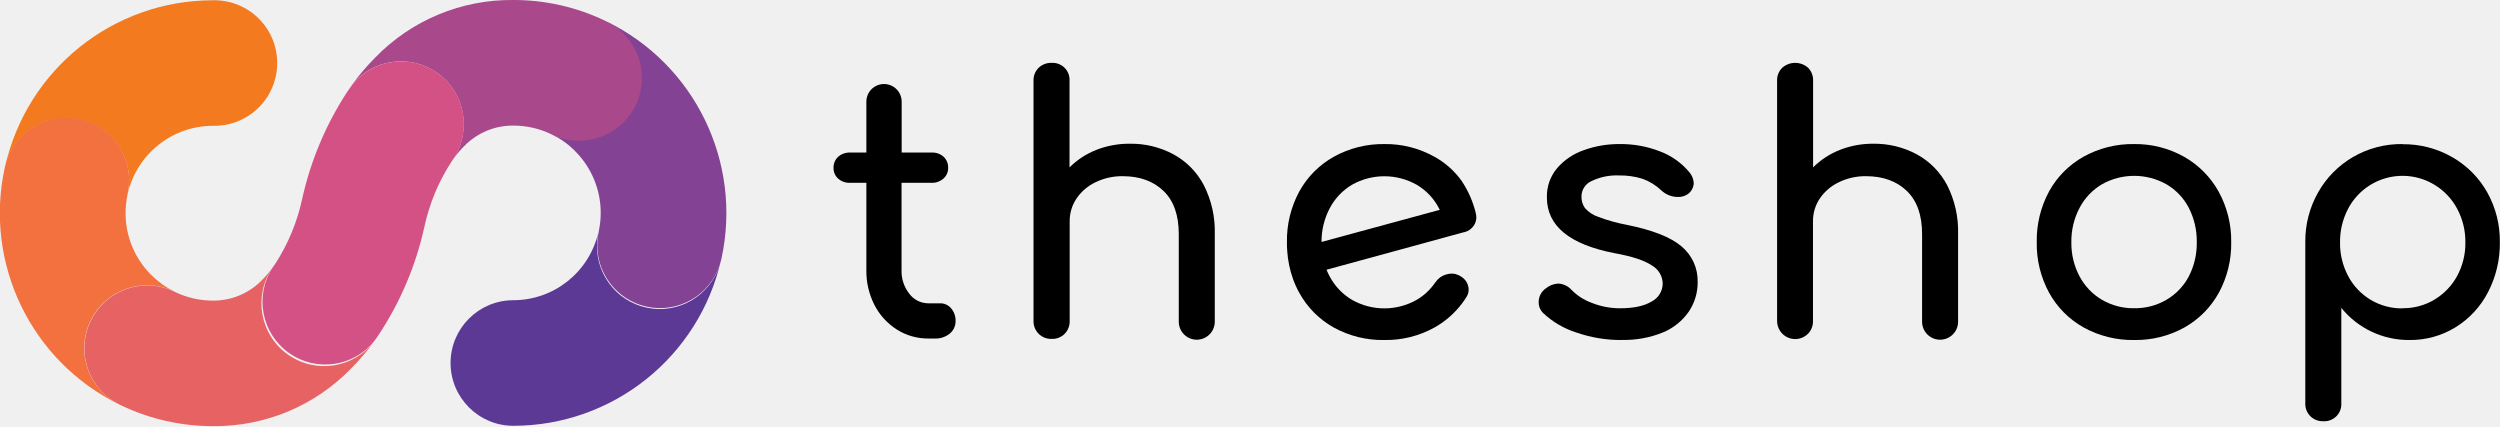
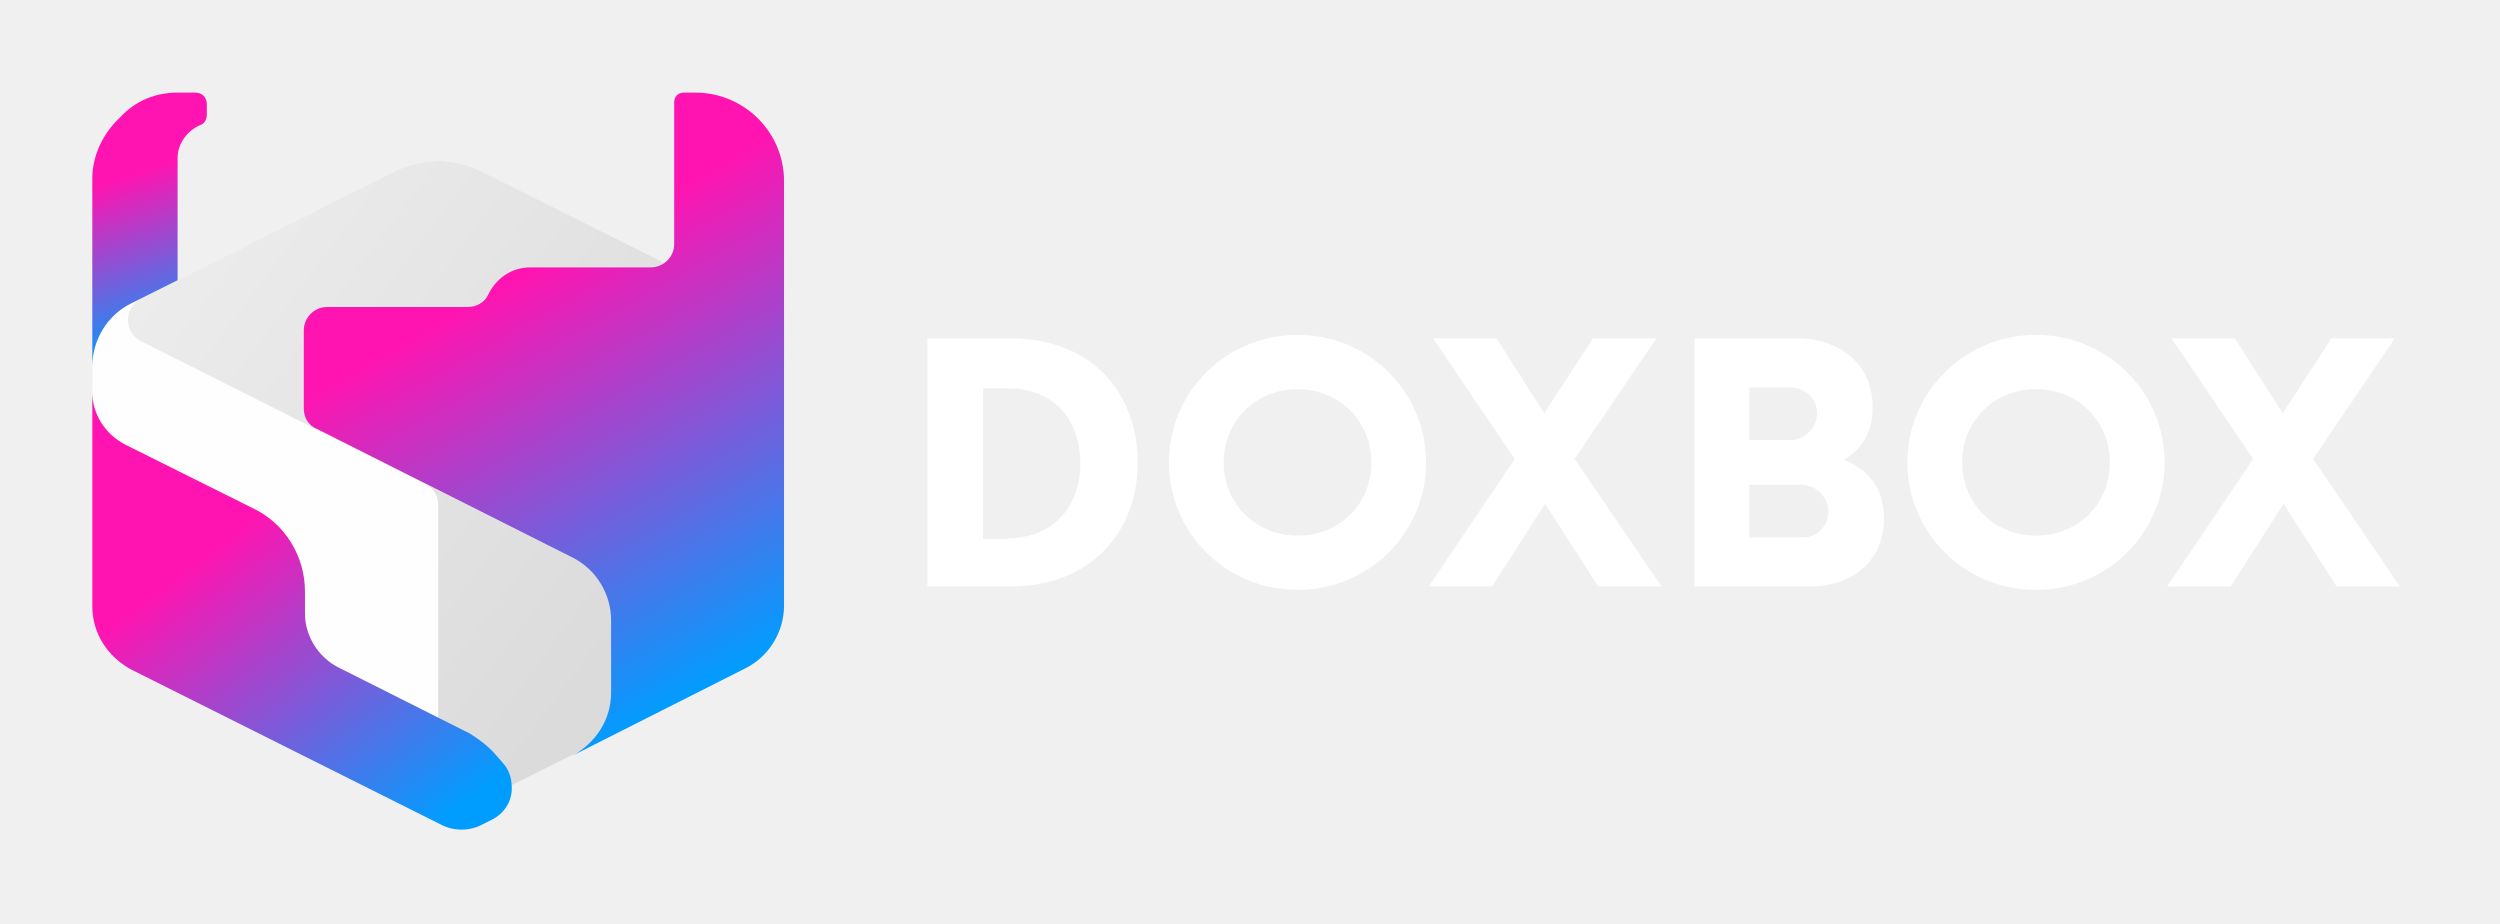
- <svg xmlns="http://www.w3.org/2000/svg" width="670.04" height="114.18" viewBox="0 0 670.04 114.18">
-   <path d="M643.92,82.61a16.25,16.25,0,0,0,8.56-2.31A16.71,16.71,0,0,0,658.54,74a18.43,18.43,0,0,0,2.22-9,18.68,18.68,0,0,0-2.22-9.09,16.54,16.54,0,0,0-6.06-6.38,16.47,16.47,0,0,0-23.13,6.38,18.88,18.88,0,0,0-2.18,9.09,18.62,18.62,0,0,0,2.18,9,16.22,16.22,0,0,0,14.57,8.65m0-44a26.18,26.18,0,0,1,13.29,3.45,24.91,24.91,0,0,1,9.42,9.47A26.67,26.67,0,0,1,670,64.92a28.3,28.3,0,0,1-3.17,13.39,24,24,0,0,1-8.71,9.41,23.11,23.11,0,0,1-12.35,3.41,23.25,23.25,0,0,1-18.26-8.61v25.55a4.57,4.57,0,0,1-4.83,4.83,4.77,4.77,0,0,1-3.45-1.33,4.62,4.62,0,0,1-1.37-3.5V64.92a26.39,26.39,0,0,1,3.45-13.39,25.42,25.42,0,0,1,9.37-9.47A25.7,25.7,0,0,1,643.92,38.61Z" />
-   <path d="M572,82.61a16.58,16.58,0,0,0,8.65-2.27,15.66,15.66,0,0,0,6-6.29,19.21,19.21,0,0,0,2.12-9.13,19.47,19.47,0,0,0-2.12-9.18,15.61,15.61,0,0,0-6-6.34,17.63,17.63,0,0,0-17.31,0,15.9,15.9,0,0,0-6,6.34,19.15,19.15,0,0,0-2.18,9.18,18.9,18.9,0,0,0,2.18,9.13,16,16,0,0,0,6,6.29A16.59,16.59,0,0,0,572,82.61m0,8.52a27.11,27.11,0,0,1-13.54-3.36,23.8,23.8,0,0,1-9.27-9.32,27.34,27.34,0,0,1-3.31-13.53,27.59,27.59,0,0,1,3.31-13.63A23.8,23.8,0,0,1,558.41,42,27.11,27.11,0,0,1,572,38.61,26.65,26.65,0,0,1,585.34,42a24.2,24.2,0,0,1,9.27,9.32A27.3,27.3,0,0,1,598,64.92a27.45,27.45,0,0,1-3.31,13.53,23.9,23.9,0,0,1-9.23,9.32A26.81,26.81,0,0,1,572,91.13Z" />
-   <path d="M502,38.52a24,24,0,0,1,11.73,2.84,20,20,0,0,1,8.14,8.28,27.29,27.29,0,0,1,2.93,13.1V86a4.83,4.83,0,1,1-9.65,0V62.74q0-7.66-4.12-11.59t-10.93-3.93a16.2,16.2,0,0,0-7.24,1.61,12.85,12.85,0,0,0-5.11,4.35,10.77,10.77,0,0,0-1.84,6.15V86a4.73,4.73,0,0,1-1.33,3.45A4.85,4.85,0,0,1,476.29,86V21.67a4.62,4.62,0,0,1,1.37-3.5,5.23,5.23,0,0,1,6.95,0,4.7,4.7,0,0,1,1.33,3.5V44.86a21.08,21.08,0,0,1,7.19-4.69,23.94,23.94,0,0,1,8.9-1.65" />
-   <path d="M434.63,91.13a36.28,36.28,0,0,1-12.11-2,23.24,23.24,0,0,1-8.9-5.2A4,4,0,0,1,412.39,81a4.43,4.43,0,0,1,1.9-3.7A5.75,5.75,0,0,1,417.6,76a5.1,5.1,0,0,1,3.6,1.7,14.47,14.47,0,0,0,5.39,3.46,20.24,20.24,0,0,0,7.66,1.46q5.4,0,8.38-1.79a5.44,5.44,0,0,0,3-4.83,5.7,5.7,0,0,0-2.93-4.87q-2.94-2-9.94-3.27-18.17-3.5-18.17-14.95a11.67,11.67,0,0,1,2.75-7.85,16.54,16.54,0,0,1,7.19-4.83A27.64,27.64,0,0,1,434,38.61a28.83,28.83,0,0,1,11,2,18.81,18.81,0,0,1,7.72,5.49,4.81,4.81,0,0,1,1.23,3,3.81,3.81,0,0,1-1.61,2.94,4.44,4.44,0,0,1-2.65.75A6.47,6.47,0,0,1,445.23,51a14.22,14.22,0,0,0-5-3.08,20.21,20.21,0,0,0-6.44-.9,15.26,15.26,0,0,0-7.14,1.47,4.52,4.52,0,0,0-2.79,4.12,5.2,5.2,0,0,0,.94,3.17,8.36,8.36,0,0,0,3.6,2.36,44.79,44.79,0,0,0,7.66,2.13q10.32,2.09,14.62,5.77A12,12,0,0,1,455,75.61a13.9,13.9,0,0,1-2.37,7.9,15.7,15.7,0,0,1-6.95,5.59,27.22,27.22,0,0,1-11,2" />
-   <path d="M302.78,38.52a24,24,0,0,1,11.73,2.84,19.94,19.94,0,0,1,8.14,8.28,27.17,27.17,0,0,1,2.93,13.1V86a4.83,4.83,0,1,1-9.65,0V62.74q0-7.66-4.11-11.59t-10.93-3.93a16.17,16.17,0,0,0-7.24,1.61,12.78,12.78,0,0,0-5.11,4.35,10.78,10.78,0,0,0-1.85,6.15V86a4.76,4.76,0,0,1-1.32,3.45,4.64,4.64,0,0,1-3.5,1.38A4.7,4.7,0,0,1,277,86V21.67a4.65,4.65,0,0,1,1.37-3.5,4.8,4.8,0,0,1,3.46-1.32,4.54,4.54,0,0,1,4.82,4.82V44.86a21.18,21.18,0,0,1,7.19-4.69,23.94,23.94,0,0,1,8.9-1.65" />
-   <path d="M252,81.29a3.73,3.73,0,0,1,2.89,1.32A4.93,4.93,0,0,1,256.11,86a4.28,4.28,0,0,1-1.56,3.41,6,6,0,0,1-4,1.32h-1.71a15.58,15.58,0,0,1-8.47-2.41,16.91,16.91,0,0,1-6-6.58,19.91,19.91,0,0,1-2.17-9.37V49h-4.35a4.54,4.54,0,0,1-3.22-1.14,3.68,3.68,0,0,1-1.23-2.83,3.9,3.9,0,0,1,1.23-3,4.54,4.54,0,0,1,3.22-1.14h4.35V27.25a4.73,4.73,0,1,1,9.46,0V40.88h8.05A4.53,4.53,0,0,1,252.89,42a3.9,3.9,0,0,1,1.23,3,3.68,3.68,0,0,1-1.23,2.83A4.53,4.53,0,0,1,249.68,49h-8.05V72.39a9.73,9.73,0,0,0,2.08,6.34,6.35,6.35,0,0,0,5.11,2.56Z" />
-   <path d="M395.51,57a27.19,27.19,0,0,0-3.74-8.48A21.93,21.93,0,0,0,384.43,42,26.65,26.65,0,0,0,371,38.61,27.11,27.11,0,0,0,357.5,42a23.8,23.8,0,0,0-9.27,9.32,27.59,27.59,0,0,0-3.31,13.63c0,.81,0,1.6.08,2.38a27.88,27.88,0,0,0,1.54,7.42,25.06,25.06,0,0,0,1.69,3.73,23.74,23.74,0,0,0,9.27,9.32A27.11,27.11,0,0,0,371,91.13a26.81,26.81,0,0,0,13.48-3.36,23.79,23.79,0,0,0,7.38-6.46c.2-.27.4-.54.59-.82s.19-.3.3-.45.29-.45.43-.69a3.66,3.66,0,0,0,.37-1,3.84,3.84,0,0,0-.11-1.87,4,4,0,0,0-1-1.69,5.18,5.18,0,0,0-1.71-1.12,4,4,0,0,0-1.54-.35,5.34,5.34,0,0,0-1.66.26,5,5,0,0,0-2.75,2l-.18.22a15.38,15.38,0,0,1-4.92,4.57,17.57,17.57,0,0,1-17.31,0,16,16,0,0,1-6-6.29,16.23,16.23,0,0,1-.84-1.79l30.92-8.44,1.29-.36,4.67-1.27.13,0a4.27,4.27,0,0,0,2.57-1.92,4,4,0,0,0,.4-3.2m-41.32,7.75a19.14,19.14,0,0,1,2.18-9,15.9,15.9,0,0,1,6-6.34,17.63,17.63,0,0,1,17.31,0,15.61,15.61,0,0,1,6,6.34l.19.39Z" fill-rule="evenodd" />
-   <path d="M57.06,33.72a16.83,16.83,0,1,0,0-33.65A57.08,57.08,0,0,0,1.38,44.6,16.83,16.83,0,0,1,34.6,48.4,17,17,0,0,1,34.22,52,23.43,23.43,0,0,1,57.06,33.72" fill="#f47a20" fill-rule="evenodd" />
-   <path d="M40.51,73.67a23.28,23.28,0,0,1-6.85-16.54,23.59,23.59,0,0,1,.53-5h0l0-.12h0a16.83,16.83,0,0,0-32.84-7.4v0c0,.1,0,.19-.07.29a57.12,57.12,0,0,0,30.78,63.55A16.83,16.83,0,0,1,46.77,78.15a23.4,23.4,0,0,1-6.26-4.48" fill="#f3703f" fill-rule="evenodd" />
-   <path d="M70.28,75a18.16,18.16,0,0,1-13.22,5.57,23.37,23.37,0,0,1-10-2.25l-.26-.13a16.83,16.83,0,0,0-14.67,30.3l.43.2h0a56.84,56.84,0,0,0,24.52,5.52,50.83,50.83,0,0,0,37-15.42,61.05,61.05,0,0,0,6.43-7.6A16.83,16.83,0,0,1,73.09,71.67,28.25,28.25,0,0,1,70.28,75" fill="#e76363" fill-rule="evenodd" />
-   <path d="M137.59,80.46a16.83,16.83,0,1,0,0,33.66,57.13,57.13,0,0,0,55.68-44.53A16.83,16.83,0,0,1,160,65.79a17,17,0,0,1,.38-3.6,23.38,23.38,0,0,1-22.83,18.27" fill="#5d3996" fill-rule="evenodd" />
-   <path d="M154.14,40.51A23.33,23.33,0,0,1,161,57.06a23.66,23.66,0,0,1-.54,5h0l0,.11h0a17,17,0,0,0-.38,3.59,16.83,16.83,0,0,0,33.22,3.81h0c0-.1.05-.2.07-.3A57.14,57.14,0,0,0,162.56,5.74,16.83,16.83,0,0,1,147.87,36a23.3,23.3,0,0,1,6.27,4.48" fill="#834294" fill-rule="evenodd" />
-   <path d="M137.59,33.66a23.35,23.35,0,0,1,10,2.24l.26.13A16.83,16.83,0,0,0,162.56,5.74l-.45-.21A56.7,56.7,0,0,0,137.59,0a50.79,50.79,0,0,0-37,15.4,61.31,61.31,0,0,0-6.33,7.45,16.83,16.83,0,0,1,27.19,19.8,27.62,27.62,0,0,1,2.94-3.46,18.14,18.14,0,0,1,13.19-5.53" fill="#a9488b" fill-rule="evenodd" />
-   <path d="M73.09,71.67A16.83,16.83,0,0,0,100.5,91.16c.3-.41.6-.84.89-1.27a86,86,0,0,0,12.33-29A52.14,52.14,0,0,1,121,43.34l.48-.69a16.83,16.83,0,0,0-27.19-19.8c-.39.55-.78,1.1-1.16,1.66A86.64,86.64,0,0,0,81,53.25,52.49,52.49,0,0,1,73.8,70.67c-.23.34-.47.67-.71,1" fill="#d45185" fill-rule="evenodd" />
+ <svg xmlns="http://www.w3.org/2000/svg" width="130" height="48" viewBox="0 0 130 48" fill="none">
+   <path d="M48.271 17.594H52.518C56.809 17.594 59.159 20.461 59.159 24.045C59.159 27.584 56.809 30.496 52.518 30.496H48.226V17.594H48.271ZM52.382 27.987C54.822 27.987 56.177 26.285 56.177 24.09C56.177 21.894 54.867 20.192 52.382 20.192H51.117V28.032H52.382V27.987Z" fill="white" />
+   <path d="M60.785 24.045C60.785 20.371 63.767 17.414 67.471 17.414C71.175 17.414 74.157 20.371 74.157 24.045C74.157 27.718 71.175 30.675 67.471 30.675C63.767 30.675 60.785 27.718 60.785 24.045ZM71.311 24.045C71.311 21.894 69.639 20.237 67.471 20.237C65.303 20.237 63.631 21.894 63.631 24.045C63.631 26.195 65.303 27.853 67.471 27.853C69.639 27.853 71.311 26.24 71.311 24.045Z" fill="white" />
+   <path d="M83.102 30.496L80.346 26.195L77.591 30.496H74.293L78.765 23.866L74.519 17.594H77.817L80.301 21.491L82.831 17.594H86.129L81.882 23.866L86.4 30.496H83.102Z" fill="white" />
+   <path d="M97.965 26.957C97.965 29.242 96.249 30.496 94.125 30.496H88.117V17.594H93.448C95.616 17.594 97.378 18.893 97.378 21.178C97.378 22.522 96.791 23.373 95.887 23.91C97.107 24.403 97.965 25.344 97.965 26.957ZM93.086 20.147H90.963V22.88H93.086C93.854 22.88 94.487 22.253 94.487 21.491C94.487 20.73 93.854 20.147 93.086 20.147ZM95.074 26.598C95.074 25.837 94.441 25.21 93.673 25.21H90.963V27.942H93.673C94.487 27.987 95.074 27.36 95.074 26.598Z" fill="white" />
+   <path d="M99.185 24.045C99.185 20.371 102.167 17.414 105.871 17.414C109.576 17.414 112.557 20.371 112.557 24.045C112.557 27.718 109.576 30.675 105.871 30.675C102.167 30.675 99.185 27.718 99.185 24.045ZM109.711 24.045C109.711 21.894 108.04 20.237 105.871 20.237C103.703 20.237 102.031 21.894 102.031 24.045C102.031 26.195 103.703 27.853 105.871 27.853C108.04 27.853 109.711 26.24 109.711 24.045Z" fill="white" />
+   <path d="M121.502 30.496L118.746 26.195L115.991 30.496H112.693L117.165 23.866L112.919 17.594H116.216L118.701 21.491L121.231 17.594H124.529L120.282 23.866L124.8 30.496H121.502Z" fill="white" />
+   <path d="M38.765 34.748C39.98 34.142 40.77 32.869 40.77 31.476V19.054C40.77 17.661 39.98 16.449 38.765 15.782L24.972 8.875C23.575 8.208 21.995 8.208 20.598 8.875L6.805 15.782C5.59 16.388 4.8 17.661 4.8 19.054V31.536C4.8 32.93 5.59 34.142 6.805 34.808L20.598 41.655C21.995 42.321 23.575 42.321 24.972 41.655L38.765 34.748Z" fill="#FEFEFE" />
+   <path d="M40.77 19.054C40.77 17.661 39.98 16.449 38.765 15.782L24.972 8.875C23.575 8.208 21.995 8.208 20.598 8.875L7.291 15.54C6.441 16.025 6.441 17.236 7.291 17.721L22.116 25.174C22.542 25.356 22.785 25.78 22.785 26.265V42.2C23.514 42.2 24.304 42.019 24.972 41.655L38.765 34.748C39.98 34.142 40.77 32.869 40.77 31.476V19.054Z" fill="url(#paint0_linear_466_2284)" />
+   <path d="M40.77 9.42C40.77 6.875 38.704 4.815 36.152 4.815H35.544C35.24 4.815 35.058 5.058 35.058 5.3V12.692C35.058 13.359 34.511 13.904 33.843 13.904H27.585C26.613 13.904 25.823 14.449 25.398 15.297C25.215 15.722 24.79 15.964 24.304 15.964H17.013C16.344 15.964 15.797 16.509 15.797 17.176V21.235C15.797 21.72 16.041 22.144 16.527 22.326L29.772 28.991C30.987 29.597 31.777 30.87 31.777 32.263V36.02C31.777 37.413 30.987 38.625 29.772 39.292L38.765 34.748C39.98 34.142 40.77 32.869 40.77 31.476V9.42Z" fill="url(#paint1_linear_466_2284)" />
+   <path d="M26.187 39.716L25.762 39.231C25.398 38.807 24.911 38.444 24.425 38.141L17.559 34.687C16.527 34.142 15.858 33.051 15.858 31.9V30.748C15.858 28.931 14.825 27.234 13.185 26.446L6.501 23.114C5.468 22.569 4.8 21.538 4.8 20.387V31.536C4.8 32.93 5.59 34.142 6.805 34.808L22.906 42.867C23.575 43.23 24.425 43.23 25.094 42.867L25.58 42.624C26.187 42.321 26.613 41.715 26.613 40.988C26.613 40.504 26.491 40.08 26.187 39.716Z" fill="url(#paint2_linear_466_2284)" />
+   <path d="M6.805 15.782L9.235 14.57V8.208C9.235 7.481 9.722 6.815 10.39 6.512C10.633 6.451 10.754 6.209 10.754 5.966V5.421C10.754 5.058 10.511 4.815 10.147 4.815H9.235C8.081 4.815 7.048 5.239 6.258 6.088L6.015 6.33C5.286 7.118 4.8 8.148 4.8 9.299V19.054C4.8 17.661 5.59 16.388 6.805 15.782Z" fill="url(#paint3_linear_466_2284)" />
+   <defs>
+     <linearGradient id="paint0_linear_466_2284" x1="-18.144" y1="-10.355" x2="35.113" y2="29.446" gradientUnits="userSpaceOnUse">
+       <stop stop-color="white" />
+       <stop offset="0.54" stop-color="#ECECEC" />
+       <stop offset="1" stop-color="#DBDBDB" />
+     </linearGradient>
+     <linearGradient id="paint1_linear_466_2284" x1="26.81" y1="14.496" x2="38.343" y2="34.944" gradientUnits="userSpaceOnUse">
+       <stop stop-color="#FF14B1" />
+       <stop offset="1" stop-color="#009DFF" />
+     </linearGradient>
+     <linearGradient id="paint2_linear_466_2284" x1="13.451" y1="26.776" x2="24.501" y2="41.577" gradientUnits="userSpaceOnUse">
+       <stop stop-color="#FF14B1" />
+       <stop offset="1" stop-color="#009DFF" />
+     </linearGradient>
+     <linearGradient id="paint3_linear_466_2284" x1="7.66" y1="8.813" x2="10.521" y2="17.598" gradientUnits="userSpaceOnUse">
+       <stop stop-color="#FF14B1" />
+       <stop offset="1" stop-color="#009DFF" />
+     </linearGradient>
+   </defs>
</svg>
